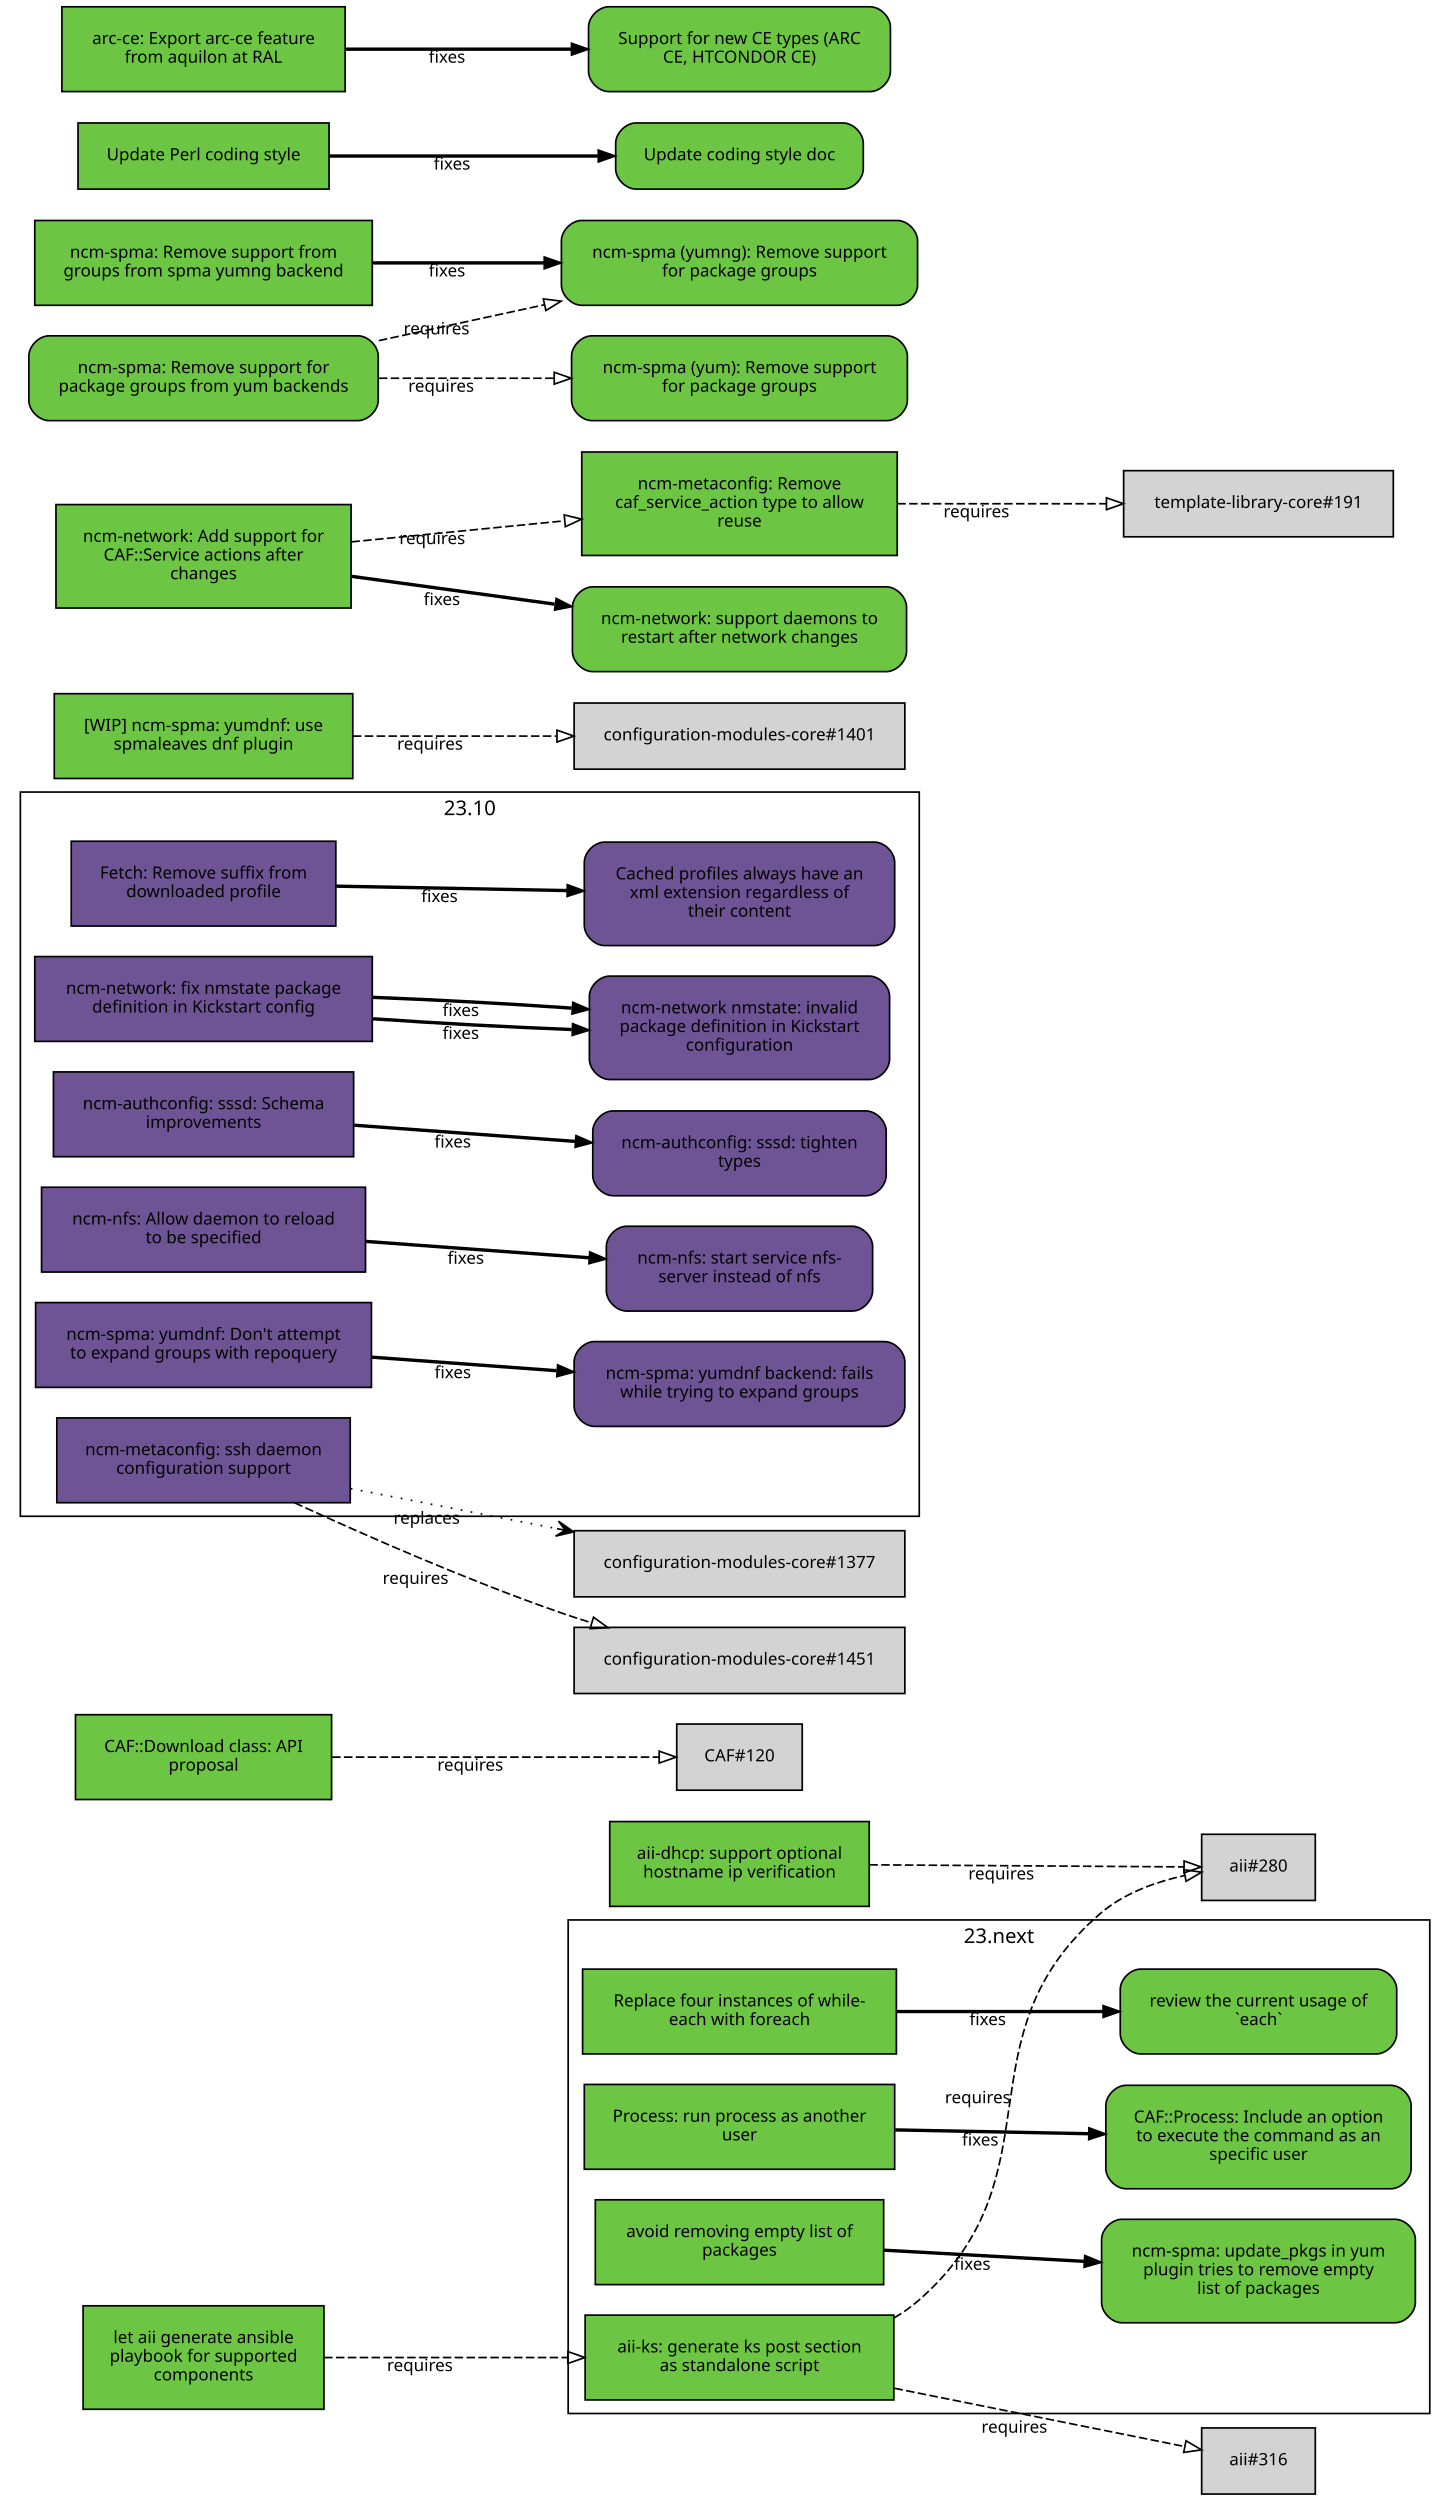
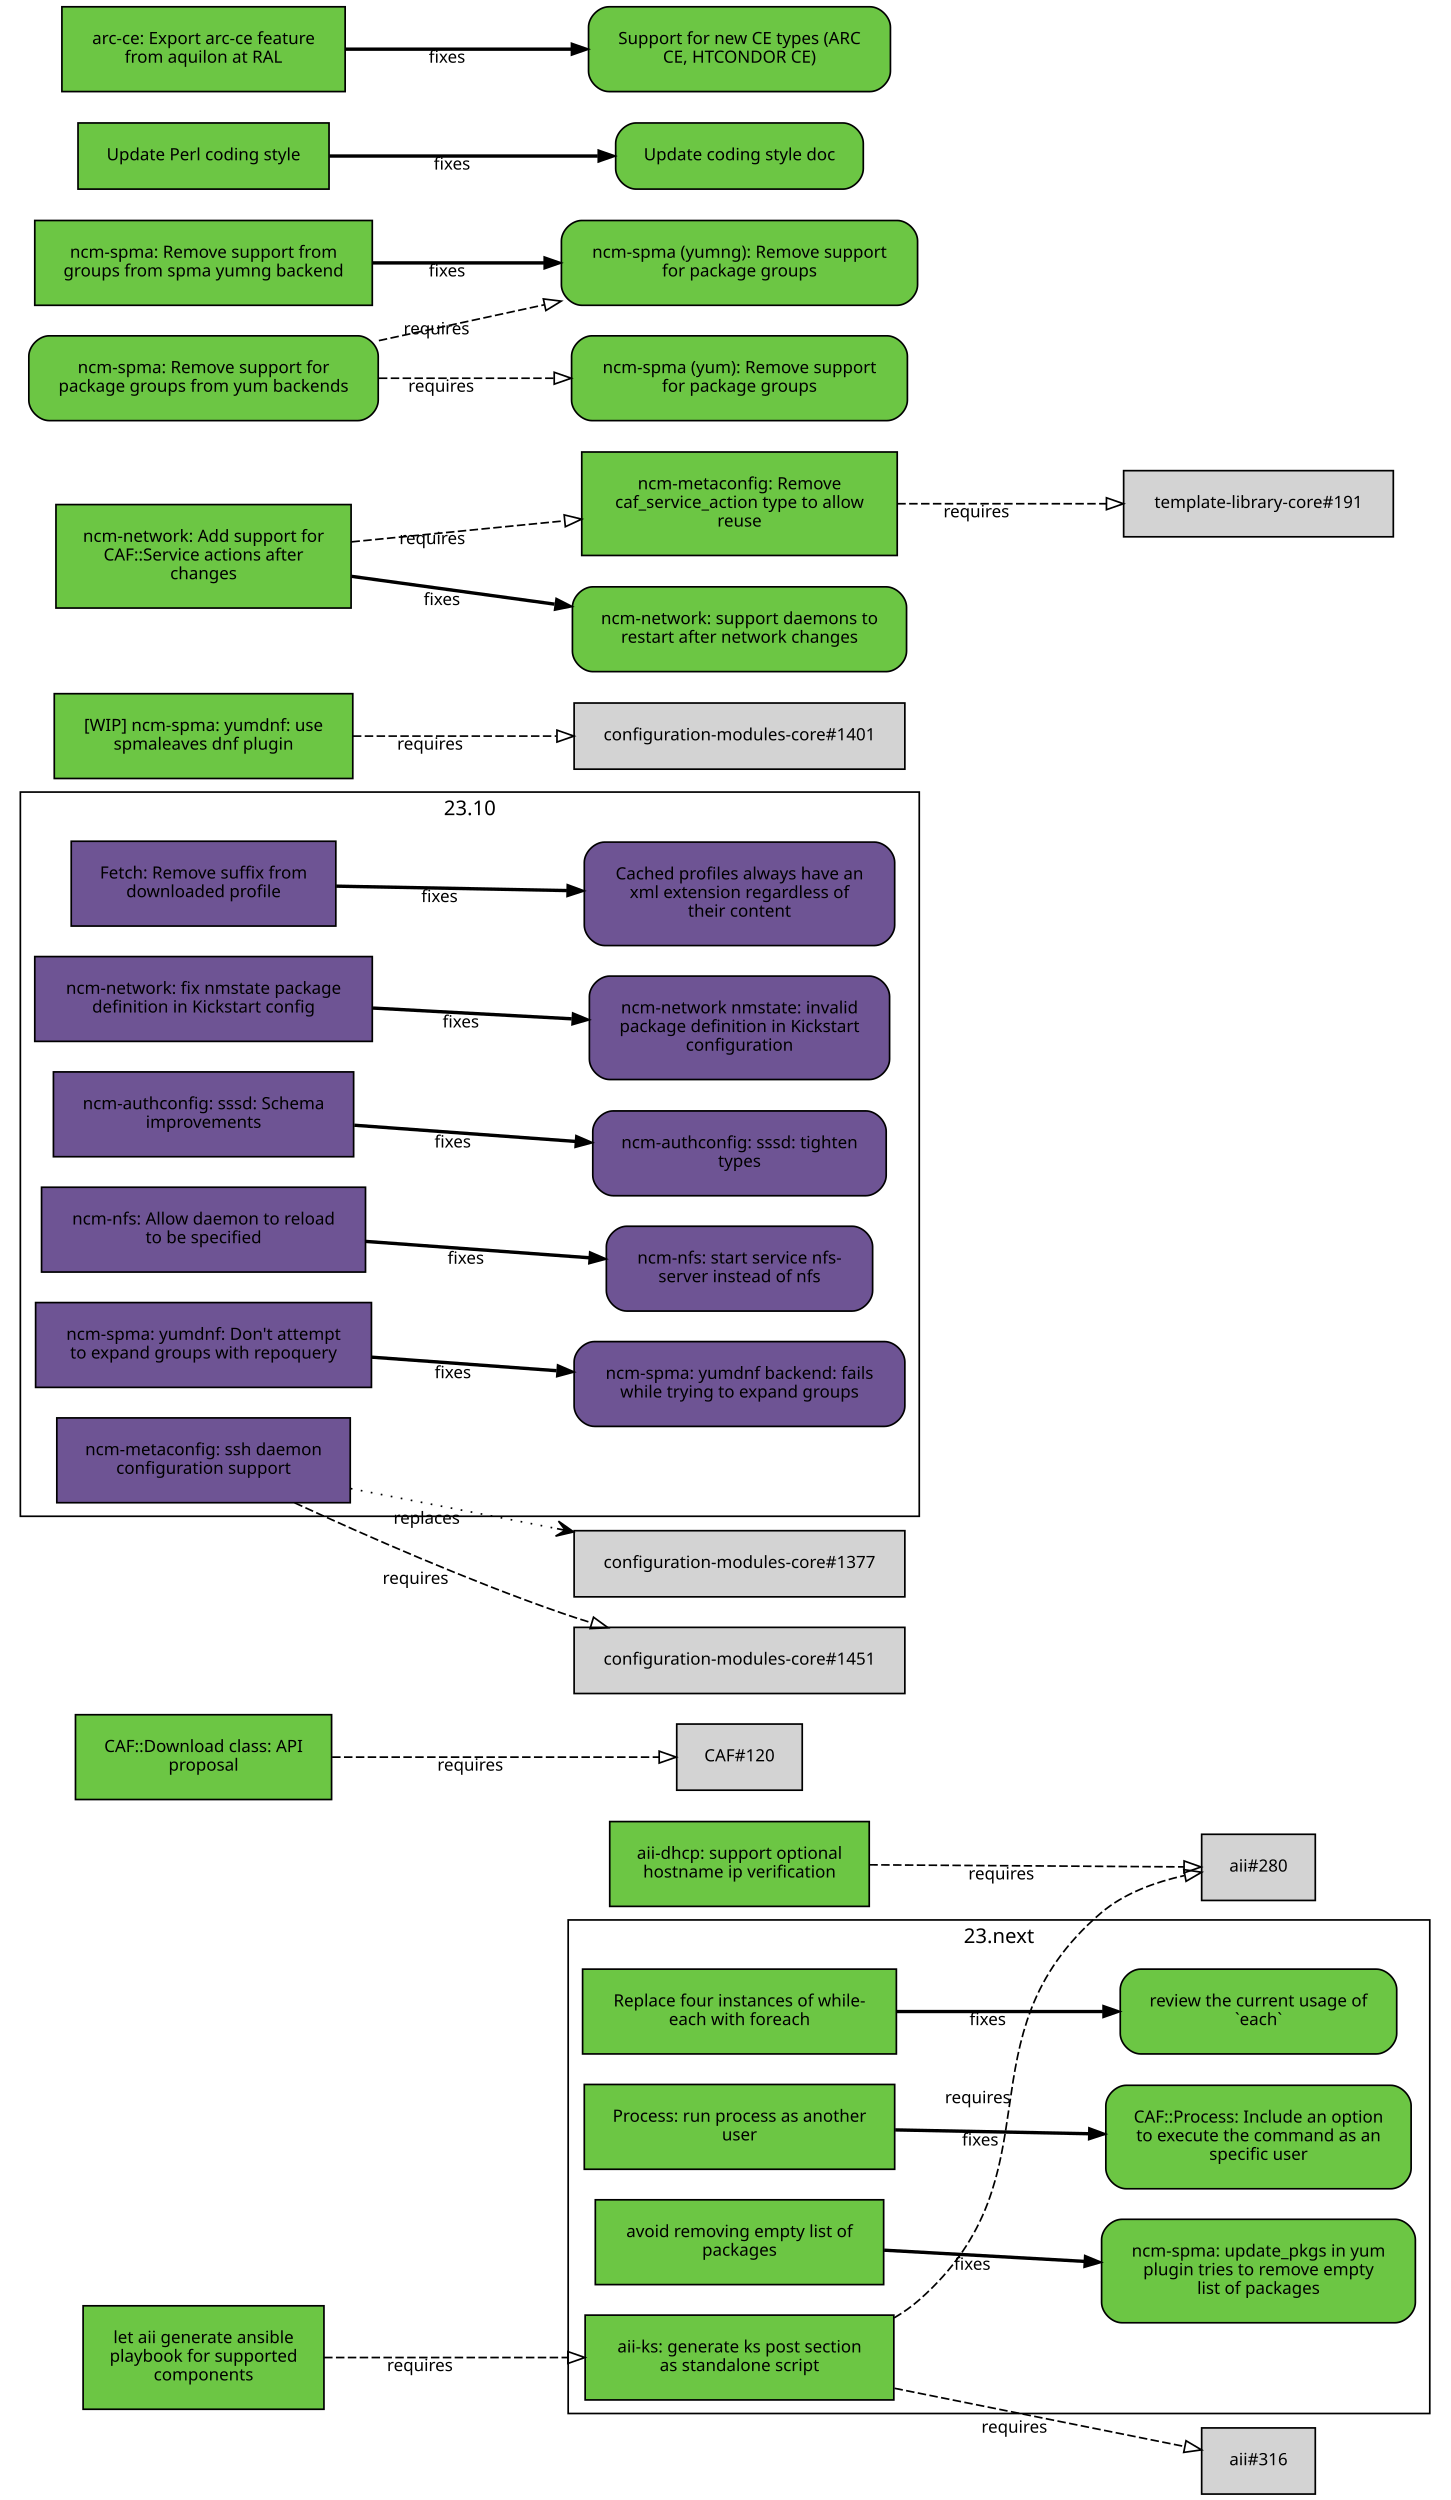
<svg xmlns="http://www.w3.org/2000/svg" xmlns:xlink="http://www.w3.org/1999/xlink" width="855pt" height="1474pt" viewBox="0.00 0.00 855.00 1474.00">
  <g id="graph0" class="graph" transform="scale(1 1) rotate(0) translate(4 1470)">
    <polygon fill="white" stroke="white" points="-4,5 -4,-1470 852,-1470 852,5 -4,5" />
    <g id="clust2" class="cluster">
      <polygon fill="none" stroke="black" points="8,-576 8,-1003 538,-1003 538,-576 8,-576" />
      <text text-anchor="middle" x="273" y="-989.4" font-family="Sans" font-size="12.00">23.10</text>
    </g>
    <g id="clust1" class="cluster">
      <polygon fill="none" stroke="black" points="331,-47 331,-338 839,-338 839,-47 331,-47" />
      <text text-anchor="middle" x="585" y="-324.4" font-family="Sans" font-size="12.00">23.next</text>
    </g>
    <g id="node1" class="node">
      <g id="a_node1">
        <a xlink:href="https://github.com/quattor/aii/pull/328" xlink:title="aii#328 (pull-request)" target="_parent">
          <polygon fill="#6cc644" stroke="black" points="523,-105 341,-105 341,-55 523,-55 523,-105" />
          <text text-anchor="middle" x="432" y="-83" font-family="Sans" font-size="10.00">aii-ks: generate ks post section</text>
          <text text-anchor="middle" x="432" y="-72" font-family="Sans" font-size="10.00">as standalone script</text>
        </a>
      </g>
    </g>
    <g id="node2" class="node">
      <polygon fill="lightgrey" stroke="black" points="771.5,-388.5 704.5,-388.5 704.5,-349.5 771.5,-349.5 771.5,-388.5" />
      <text text-anchor="middle" x="738" y="-366.5" font-family="Sans" font-size="10.00">aii#280</text>
    </g>
    <g id="edge1" class="edge">
      <path fill="none" stroke="black" stroke-dasharray="5,2" d="M523.177,-103.373C528.47,-106.484 533.473,-110.008 538,-114 621.964,-188.027 560.019,-269.143 645,-342 658.709,-353.754 677.321,-360.394 694.218,-364.145" />
      <polygon fill="none" stroke="black" points="693.975,-367.663 704.458,-366.126 695.305,-360.79 693.975,-367.663" />
      <text text-anchor="middle" x="572.527" y="-229.944" font-family="Sans" font-size="10.00">requires</text>
    </g>
    <g id="node3" class="node">
      <polygon fill="lightgrey" stroke="black" points="771.5,-38.5 704.5,-38.5 704.5,0.5 771.5,0.5 771.5,-38.5" />
      <text text-anchor="middle" x="738" y="-16.5" font-family="Sans" font-size="10.00">aii#316</text>
    </g>
    <g id="edge2" class="edge">
      <path fill="none" stroke="black" stroke-dasharray="5,2" d="M523.387,-61.863C580.055,-50.492 650.477,-36.362 694.595,-27.509" />
      <polygon fill="none" stroke="black" points="695.291,-30.939 704.407,-25.54 693.914,-24.076 695.291,-30.939" />
      <text text-anchor="middle" x="594.051" y="-35.671" font-family="Sans" font-size="10.00">requires</text>
    </g>
    <g id="node4" class="node">
      <g id="a_node4">
        <a xlink:href="https://github.com/quattor/aii/pull/331" xlink:title="aii#331 (pull-request)" target="_parent">
          <polygon fill="#6cc644" stroke="black" points="187,-110.5 45,-110.5 45,-49.5 187,-49.5 187,-110.5" />
          <text text-anchor="middle" x="116" y="-88.5" font-family="Sans" font-size="10.00">let aii generate ansible</text>
          <text text-anchor="middle" x="116" y="-77.5" font-family="Sans" font-size="10.00">playbook for supported</text>
          <text text-anchor="middle" x="116" y="-66.5" font-family="Sans" font-size="10.00">components</text>
        </a>
      </g>
    </g>
    <g id="edge3" class="edge">
      <path fill="none" stroke="black" stroke-dasharray="5,2" d="M187.077,-80C229.343,-80 283.883,-80 330.668,-80" />
      <polygon fill="none" stroke="black" points="330.834,-83.5 340.834,-80 330.834,-76.5 330.834,-83.5" />
      <text text-anchor="middle" x="243.574" y="-72" font-family="Sans" font-size="10.00">requires</text>
    </g>
    <g id="node5" class="node">
      <g id="a_node5">
        <a xlink:href="https://github.com/quattor/aii/pull/299" xlink:title="aii#299 (pull-request)" target="_parent">
          <polygon fill="#6cc644" stroke="black" points="508.5,-396 355.5,-396 355.5,-346 508.5,-346 508.5,-396" />
          <text text-anchor="middle" x="432" y="-374" font-family="Sans" font-size="10.00">aii-dhcp: support optional</text>
          <text text-anchor="middle" x="432" y="-363" font-family="Sans" font-size="10.00">hostname ip verification</text>
        </a>
      </g>
    </g>
    <g id="edge4" class="edge">
      <path fill="none" stroke="black" stroke-dasharray="5,2" d="M508.537,-370.503C567.023,-370.118 645.931,-369.599 694.049,-369.283" />
      <polygon fill="none" stroke="black" points="694.146,-372.782 704.123,-369.216 694.1,-365.782 694.146,-372.782" />
      <text text-anchor="middle" x="586.342" y="-361.86" font-family="Sans" font-size="10.00">requires</text>
    </g>
    <g id="node6" class="node">
      <g id="a_node6">
        <a xlink:href="https://github.com/quattor/CAF/pull/277" xlink:title="CAF#277 (pull-request)" target="_parent">
          <polygon fill="#6cc644" stroke="black" points="524.5,-309 339.5,-309 339.5,-259 524.5,-259 524.5,-309" />
          <text text-anchor="middle" x="432" y="-287" font-family="Sans" font-size="10.00">Replace four instances of while-</text>
          <text text-anchor="middle" x="432" y="-276" font-family="Sans" font-size="10.00">each with foreach</text>
        </a>
      </g>
    </g>
    <g id="node7" class="node">
      <g id="a_node7">
        <a xlink:href="https://github.com/quattor/CAF/issues/109" xlink:title="CAF#109 (issue)" target="_parent">
          <path fill="#6cc644" stroke="black" d="M807.5,-309C807.5,-309 668.5,-309 668.5,-309 662.5,-309 656.5,-303 656.5,-297 656.5,-297 656.5,-271 656.5,-271 656.5,-265 662.5,-259 668.5,-259 668.5,-259 807.5,-259 807.5,-259 813.5,-259 819.5,-265 819.5,-271 819.5,-271 819.5,-297 819.5,-297 819.5,-303 813.5,-309 807.5,-309" />
          <text text-anchor="middle" x="738" y="-287" font-family="Sans" font-size="10.00">review the current usage of</text>
          <text text-anchor="middle" x="738" y="-276" font-family="Sans" font-size="10.00">`each`</text>
        </a>
      </g>
    </g>
    <g id="edge5" class="edge">
      <path fill="none" stroke="black" stroke-width="2" d="M524.622,-284C563.139,-284 607.831,-284 646.253,-284" />
      <polygon fill="black" stroke="black" points="646.394,-287.5 656.394,-284 646.394,-280.5 646.394,-287.5" />
      <text text-anchor="middle" x="578.345" y="-276" font-family="Sans" font-size="10.00">fixes</text>
    </g>
    <g id="node8" class="node">
      <g id="a_node8">
        <a xlink:href="https://github.com/quattor/CAF/pull/257" xlink:title="CAF#257 (pull-request)" target="_parent">
          <polygon fill="#6cc644" stroke="black" points="523.5,-241 340.5,-241 340.5,-191 523.5,-191 523.5,-241" />
          <text text-anchor="middle" x="432" y="-219" font-family="Sans" font-size="10.00">Process: run process as another</text>
          <text text-anchor="middle" x="432" y="-208" font-family="Sans" font-size="10.00">user</text>
        </a>
      </g>
    </g>
    <g id="node9" class="node">
      <g id="a_node9">
        <a xlink:href="https://github.com/quattor/CAF/issues/253" xlink:title="CAF#253 (issue)" target="_parent">
          <path fill="#6cc644" stroke="black" d="M816,-240.5C816,-240.5 660,-240.5 660,-240.5 654,-240.5 648,-234.5 648,-228.5 648,-228.5 648,-191.5 648,-191.5 648,-185.5 654,-179.5 660,-179.5 660,-179.5 816,-179.5 816,-179.5 822,-179.5 828,-185.5 828,-191.5 828,-191.5 828,-228.5 828,-228.5 828,-234.5 822,-240.5 816,-240.5" />
          <text text-anchor="middle" x="738" y="-218.5" font-family="Sans" font-size="10.00">CAF::Process: Include an option</text>
          <text text-anchor="middle" x="738" y="-207.5" font-family="Sans" font-size="10.00">to execute the command as an</text>
          <text text-anchor="middle" x="738" y="-196.5" font-family="Sans" font-size="10.00">specific user</text>
        </a>
      </g>
    </g>
    <g id="edge6" class="edge">
      <path fill="none" stroke="black" stroke-width="2" d="M523.798,-214.208C559.701,-213.499 601.072,-212.683 637.762,-211.959" />
      <polygon fill="black" stroke="black" points="638.048,-215.454 647.977,-211.757 637.91,-208.455 638.048,-215.454" />
      <text text-anchor="middle" x="573.947" y="-204.981" font-family="Sans" font-size="10.00">fixes</text>
    </g>
    <g id="node10" class="node">
      <g id="a_node10">
        <a xlink:href="https://github.com/quattor/CAF/pull/110" xlink:title="CAF#110 (pull-request)" target="_parent">
          <polygon fill="#6cc644" stroke="black" points="191.5,-459 40.5,-459 40.5,-409 191.5,-409 191.5,-459" />
          <text text-anchor="middle" x="116" y="-437" font-family="Sans" font-size="10.00">CAF::Download class: API</text>
          <text text-anchor="middle" x="116" y="-426" font-family="Sans" font-size="10.00">proposal</text>
        </a>
      </g>
    </g>
    <g id="node11" class="node">
      <polygon fill="lightgrey" stroke="black" points="469,-453.5 395,-453.5 395,-414.5 469,-414.5 469,-453.5" />
      <text text-anchor="middle" x="432" y="-431.5" font-family="Sans" font-size="10.00">CAF#120</text>
    </g>
    <g id="edge7" class="edge">
      <path fill="none" stroke="black" stroke-dasharray="5,2" d="M191.812,-434C251.718,-434 333.856,-434 384.623,-434" />
      <polygon fill="none" stroke="black" points="384.651,-437.5 394.651,-434 384.651,-430.5 384.651,-437.5" />
      <text text-anchor="middle" x="273.255" y="-426" font-family="Sans" font-size="10.00">requires</text>
    </g>
    <g id="node12" class="node">
      <g id="a_node12">
        <a xlink:href="https://github.com/quattor/CCM/pull/210" xlink:title="CCM#210 (pull-request)" target="_parent">
          <polygon fill="#6e5494" stroke="black" points="194,-974 38,-974 38,-924 194,-924 194,-974" />
          <text text-anchor="middle" x="116" y="-952" font-family="Sans" font-size="10.00">Fetch: Remove suffix from</text>
          <text text-anchor="middle" x="116" y="-941" font-family="Sans" font-size="10.00">downloaded profile</text>
        </a>
      </g>
    </g>
    <g id="node13" class="node">
      <g id="a_node13">
        <a xlink:href="https://github.com/quattor/CCM/issues/204" xlink:title="CCM#204 (issue)" target="_parent">
          <path fill="#6e5494" stroke="black" d="M511.5,-973.5C511.5,-973.5 352.5,-973.5 352.5,-973.5 346.5,-973.5 340.5,-967.5 340.5,-961.5 340.5,-961.5 340.5,-924.5 340.5,-924.5 340.5,-918.5 346.5,-912.5 352.5,-912.5 352.5,-912.5 511.5,-912.5 511.5,-912.5 517.5,-912.5 523.5,-918.5 523.5,-924.5 523.5,-924.5 523.5,-961.5 523.5,-961.5 523.5,-967.5 517.5,-973.5 511.5,-973.5" />
          <text text-anchor="middle" x="432" y="-951.5" font-family="Sans" font-size="10.00">Cached profiles always have an</text>
          <text text-anchor="middle" x="432" y="-940.5" font-family="Sans" font-size="10.00">xml extension regardless of</text>
          <text text-anchor="middle" x="432" y="-929.5" font-family="Sans" font-size="10.00">their content</text>
        </a>
      </g>
    </g>
    <g id="edge8" class="edge">
      <path fill="none" stroke="black" stroke-width="2" d="M194.215,-947.525C235.236,-946.741 286.154,-945.768 330.251,-944.925" />
      <polygon fill="black" stroke="black" points="330.492,-948.421 340.423,-944.731 330.358,-941.423 330.492,-948.421" />
      <text text-anchor="middle" x="255.112" y="-938.132" font-family="Sans" font-size="10.00">fixes</text>
    </g>
    <g id="node14" class="node">
      <g id="a_node14">
        <a xlink:href="https://github.com/quattor/configuration-modules-core/pull/1630" xlink:title="configuration-modules-core#1630 (pull-request)" target="_parent">
          <polygon fill="#6e5494" stroke="black" points="215.5,-906 16.5,-906 16.5,-856 215.5,-856 215.5,-906" />
          <text text-anchor="middle" x="116" y="-884" font-family="Sans" font-size="10.00">ncm-network: fix nmstate package</text>
          <text text-anchor="middle" x="116" y="-873" font-family="Sans" font-size="10.00">definition in Kickstart config</text>
        </a>
      </g>
    </g>
    <g id="node15" class="node">
      <g id="a_node15">
        <a xlink:href="https://github.com/quattor/configuration-modules-core/issues/1629" xlink:title="configuration-modules-core#1629 (issue)" target="_parent">
          <path fill="#6e5494" stroke="black" d="M508.5,-894.5C508.5,-894.5 355.5,-894.5 355.5,-894.5 349.5,-894.5 343.5,-888.5 343.5,-882.5 343.5,-882.5 343.5,-845.5 343.5,-845.5 343.5,-839.5 349.5,-833.5 355.5,-833.5 355.5,-833.5 508.5,-833.5 508.5,-833.5 514.5,-833.5 520.5,-839.5 520.5,-845.5 520.5,-845.5 520.5,-882.5 520.5,-882.5 520.5,-888.5 514.5,-894.5 508.5,-894.5" />
          <text text-anchor="middle" x="432" y="-872.5" font-family="Sans" font-size="10.00">ncm-network nmstate: invalid</text>
          <text text-anchor="middle" x="432" y="-861.5" font-family="Sans" font-size="10.00">package definition in Kickstart</text>
          <text text-anchor="middle" x="432" y="-850.5" font-family="Sans" font-size="10.00">configuration</text>
        </a>
      </g>
    </g>
    <g id="edge9" class="edge">
-       <path fill="none" stroke="black" stroke-width="2" d="M215.921,-869.323C253.303,-866.723 295.798,-864.427 333.087,-862.995" />
-       <polygon fill="black" stroke="black" points="333.593,-866.479 343.458,-862.615 333.336,-859.484 333.593,-866.479" />
-       <text text-anchor="middle" x="267.683" y="-857.446" font-family="Sans" font-size="10.00">fixes</text>
-     </g>
-     <g id="edge10" class="edge">
-       <path fill="none" stroke="black" stroke-width="2" d="M215.921,-881.966C253.303,-880.519 295.798,-878.213 333.087,-875.607" />
-       <polygon fill="black" stroke="black" points="333.734,-879.07 343.458,-874.864 333.234,-872.087 333.734,-879.07" />
-       <text text-anchor="middle" x="267.683" y="-870.938" font-family="Sans" font-size="10.00">fixes</text>
+       <path fill="none" stroke="black" stroke-width="2" d="M215.921,-875.644C253.303,-873.621 295.798,-871.32 333.087,-869.301" />
+       <polygon fill="black" stroke="black" points="333.662,-872.775 343.458,-868.74 333.283,-865.785 333.662,-872.775" />
+       <text text-anchor="middle" x="267.683" y="-864.192" font-family="Sans" font-size="10.00">fixes</text>
    </g>
    <g id="node16" class="node">
      <g id="a_node16">
        <a xlink:href="https://github.com/quattor/configuration-modules-core/pull/1622" xlink:title="configuration-modules-core#1622 (pull-request)" target="_parent">
          <polygon fill="#6e5494" stroke="black" points="204.5,-838 27.5,-838 27.5,-788 204.5,-788 204.5,-838" />
          <text text-anchor="middle" x="116" y="-816" font-family="Sans" font-size="10.00">ncm-authconfig: sssd: Schema</text>
          <text text-anchor="middle" x="116" y="-805" font-family="Sans" font-size="10.00">improvements</text>
        </a>
      </g>
    </g>
    <g id="node17" class="node">
      <g id="a_node17">
        <a xlink:href="https://github.com/quattor/configuration-modules-core/issues/1471" xlink:title="configuration-modules-core#1471 (issue)" target="_parent">
          <path fill="#6e5494" stroke="black" d="M506.5,-815C506.5,-815 357.5,-815 357.5,-815 351.5,-815 345.5,-809 345.5,-803 345.5,-803 345.5,-777 345.5,-777 345.5,-771 351.5,-765 357.5,-765 357.5,-765 506.5,-765 506.5,-765 512.5,-765 518.5,-771 518.5,-777 518.5,-777 518.5,-803 518.5,-803 518.5,-809 512.5,-815 506.5,-815" />
          <text text-anchor="middle" x="432" y="-793" font-family="Sans" font-size="10.00">ncm-authconfig: sssd: tighten</text>
          <text text-anchor="middle" x="432" y="-782" font-family="Sans" font-size="10.00">types</text>
        </a>
      </g>
    </g>
-     <g id="edge11" class="edge">
+     <g id="edge10" class="edge">
      <path fill="none" stroke="black" stroke-width="2" d="M204.884,-806.563C245.446,-803.592 293.697,-800.057 335.189,-797.018" />
      <polygon fill="black" stroke="black" points="335.589,-800.498 345.307,-796.277 335.078,-793.517 335.589,-800.498" />
      <text text-anchor="middle" x="262.92" y="-793.433" font-family="Sans" font-size="10.00">fixes</text>
    </g>
    <g id="node18" class="node">
      <g id="a_node18">
        <a xlink:href="https://github.com/quattor/configuration-modules-core/pull/1621" xlink:title="configuration-modules-core#1621 (pull-request)" target="_parent">
          <polygon fill="#6e5494" stroke="black" points="211.5,-770 20.5,-770 20.5,-720 211.5,-720 211.5,-770" />
          <text text-anchor="middle" x="116" y="-748" font-family="Sans" font-size="10.00">ncm-nfs: Allow daemon to reload</text>
          <text text-anchor="middle" x="116" y="-737" font-family="Sans" font-size="10.00">to be specified</text>
        </a>
      </g>
    </g>
    <g id="node19" class="node">
      <g id="a_node19">
        <a xlink:href="https://github.com/quattor/configuration-modules-core/issues/1618" xlink:title="configuration-modules-core#1618 (issue)" target="_parent">
          <path fill="#6e5494" stroke="black" d="M498.5,-747C498.5,-747 365.5,-747 365.5,-747 359.5,-747 353.5,-741 353.5,-735 353.5,-735 353.5,-709 353.5,-709 353.5,-703 359.5,-697 365.5,-697 365.5,-697 498.5,-697 498.5,-697 504.5,-697 510.5,-703 510.5,-709 510.5,-709 510.5,-735 510.5,-735 510.5,-741 504.5,-747 498.5,-747" />
          <text text-anchor="middle" x="432" y="-725" font-family="Sans" font-size="10.00">ncm-nfs: start service nfs-</text>
          <text text-anchor="middle" x="432" y="-714" font-family="Sans" font-size="10.00">server instead of nfs</text>
        </a>
      </g>
    </g>
-     <g id="edge12" class="edge">
+     <g id="edge11" class="edge">
      <path fill="none" stroke="black" stroke-width="2" d="M211.636,-738.068C253.508,-735.001 302.447,-731.416 343.464,-728.412" />
      <polygon fill="black" stroke="black" points="343.722,-731.902 353.439,-727.681 343.21,-724.921 343.722,-731.902" />
      <text text-anchor="middle" x="270.635" y="-724.868" font-family="Sans" font-size="10.00">fixes</text>
    </g>
    <g id="node20" class="node">
      <g id="a_node20">
        <a xlink:href="https://github.com/quattor/configuration-modules-core/pull/1620" xlink:title="configuration-modules-core#1620 (pull-request)" target="_parent">
          <polygon fill="#6e5494" stroke="black" points="215,-702 17,-702 17,-652 215,-652 215,-702" />
          <text text-anchor="middle" x="116" y="-680" font-family="Sans" font-size="10.00">ncm-spma: yumdnf: Don't attempt</text>
          <text text-anchor="middle" x="116" y="-669" font-family="Sans" font-size="10.00">to expand groups with repoquery</text>
        </a>
      </g>
    </g>
    <g id="node21" class="node">
      <g id="a_node21">
        <a xlink:href="https://github.com/quattor/configuration-modules-core/issues/1524" xlink:title="configuration-modules-core#1524 (issue)" target="_parent">
          <path fill="#6e5494" stroke="black" d="M517.5,-679C517.5,-679 346.5,-679 346.5,-679 340.5,-679 334.5,-673 334.5,-667 334.5,-667 334.5,-641 334.5,-641 334.5,-635 340.5,-629 346.5,-629 346.5,-629 517.5,-629 517.5,-629 523.5,-629 529.5,-635 529.5,-641 529.5,-641 529.5,-667 529.5,-667 529.5,-673 523.5,-679 517.5,-679" />
          <text text-anchor="middle" x="432" y="-657" font-family="Sans" font-size="10.00">ncm-spma: yumdnf backend: fails</text>
          <text text-anchor="middle" x="432" y="-646" font-family="Sans" font-size="10.00">while trying to expand groups</text>
        </a>
      </g>
    </g>
-     <g id="edge13" class="edge">
+     <g id="edge12" class="edge">
      <path fill="none" stroke="black" stroke-width="2" d="M215.06,-669.817C249.699,-667.28 288.815,-664.415 324.146,-661.827" />
      <polygon fill="black" stroke="black" points="324.773,-665.29 334.491,-661.069 324.262,-658.309 324.773,-665.29" />
      <text text-anchor="middle" x="262.99" y="-657.428" font-family="Sans" font-size="10.00">fixes</text>
    </g>
    <g id="node22" class="node">
      <g id="a_node22">
        <a xlink:href="https://github.com/quattor/configuration-modules-core/pull/1554" xlink:title="configuration-modules-core#1554 (pull-request)" target="_parent">
          <polygon fill="#6cc644" stroke="black" points="517,-173 347,-173 347,-123 517,-123 517,-173" />
          <text text-anchor="middle" x="432" y="-151" font-family="Sans" font-size="10.00">avoid removing empty list of</text>
          <text text-anchor="middle" x="432" y="-140" font-family="Sans" font-size="10.00">packages</text>
        </a>
      </g>
    </g>
    <g id="node23" class="node">
      <g id="a_node23">
        <a xlink:href="https://github.com/quattor/configuration-modules-core/issues/1553" xlink:title="configuration-modules-core#1553 (issue)" target="_parent">
          <path fill="#6cc644" stroke="black" d="M818.5,-161.5C818.5,-161.5 657.5,-161.5 657.5,-161.5 651.5,-161.5 645.5,-155.5 645.5,-149.5 645.5,-149.5 645.5,-112.5 645.5,-112.5 645.5,-106.5 651.5,-100.5 657.5,-100.5 657.5,-100.5 818.5,-100.5 818.5,-100.5 824.5,-100.5 830.5,-106.5 830.5,-112.5 830.5,-112.5 830.5,-149.5 830.5,-149.5 830.5,-155.5 824.5,-161.5 818.5,-161.5" />
          <text text-anchor="middle" x="738" y="-139.5" font-family="Sans" font-size="10.00">ncm-spma: update_pkgs in yum</text>
          <text text-anchor="middle" x="738" y="-128.5" font-family="Sans" font-size="10.00">plugin tries to remove empty</text>
          <text text-anchor="middle" x="738" y="-117.5" font-family="Sans" font-size="10.00">list of packages</text>
        </a>
      </g>
    </g>
-     <g id="edge14" class="edge">
+     <g id="edge13" class="edge">
      <path fill="none" stroke="black" stroke-width="2" d="M517.277,-143.287C553.812,-141.244 596.909,-138.834 635.213,-136.692" />
      <polygon fill="black" stroke="black" points="635.57,-140.178 645.359,-136.125 635.179,-133.189 635.57,-140.178" />
      <text text-anchor="middle" x="569.248" y="-131.71" font-family="Sans" font-size="10.00">fixes</text>
    </g>
    <g id="node24" class="node">
      <g id="a_node24">
        <a xlink:href="https://github.com/quattor/configuration-modules-core/pull/1452" xlink:title="configuration-modules-core#1452 (pull-request)" target="_parent">
          <polygon fill="#6e5494" stroke="black" points="202.5,-634 29.5,-634 29.5,-584 202.5,-584 202.5,-634" />
          <text text-anchor="middle" x="116" y="-612" font-family="Sans" font-size="10.00">ncm-metaconfig: ssh daemon</text>
          <text text-anchor="middle" x="116" y="-601" font-family="Sans" font-size="10.00">configuration support</text>
        </a>
      </g>
    </g>
    <g id="node25" class="node">
      <polygon fill="lightgrey" stroke="black" points="529.5,-567.5 334.5,-567.5 334.5,-528.5 529.5,-528.5 529.5,-567.5" />
      <text text-anchor="middle" x="432" y="-545.5" font-family="Sans" font-size="10.00">configuration-modules-core#1377</text>
    </g>
-     <g id="edge15" class="edge">
+     <g id="edge14" class="edge">
      <path fill="none" stroke="black" stroke-dasharray="1,5" d="M202.802,-592.331C240.298,-585.047 284.669,-576.427 324.269,-568.734" />
      <polygon fill="black" stroke="black" points="334.228,-566.8 325.269,-573.124 329.319,-567.753 324.411,-568.707 324.411,-568.707 324.411,-568.707 329.319,-567.753 323.553,-564.289 334.228,-566.8 334.228,-566.8" />
      <text text-anchor="middle" x="247.583" y="-571.552" font-family="Sans" font-size="10.00">replaces</text>
    </g>
    <g id="node26" class="node">
      <polygon fill="lightgrey" stroke="black" points="529.5,-510.5 334.5,-510.5 334.5,-471.5 529.5,-471.5 529.5,-510.5" />
      <text text-anchor="middle" x="432" y="-488.5" font-family="Sans" font-size="10.00">configuration-modules-core#1451</text>
    </g>
-     <g id="edge16" class="edge">
+     <g id="edge15" class="edge">
      <path fill="none" stroke="black" stroke-dasharray="5,2" d="M169.693,-583.943C211.678,-564.586 272.288,-537.982 327,-519 332.797,-516.989 338.816,-515.033 344.905,-513.152" />
      <polygon fill="none" stroke="black" points="345.944,-516.495 354.51,-510.26 343.926,-509.792 345.944,-516.495" />
      <text text-anchor="middle" x="240.995" y="-536.113" font-family="Sans" font-size="10.00">requires</text>
    </g>
    <g id="node27" class="node">
      <g id="a_node27">
        <a xlink:href="https://github.com/quattor/configuration-modules-core/pull/1507" xlink:title="configuration-modules-core#1507 (pull-request)" target="_parent">
          <polygon fill="#6cc644" stroke="black" points="204,-1061 28,-1061 28,-1011 204,-1011 204,-1061" />
          <text text-anchor="middle" x="116" y="-1039" font-family="Sans" font-size="10.00">[WIP] ncm-spma: yumdnf: use</text>
          <text text-anchor="middle" x="116" y="-1028" font-family="Sans" font-size="10.00">spmaleaves dnf plugin</text>
        </a>
      </g>
    </g>
    <g id="node28" class="node">
      <polygon fill="lightgrey" stroke="black" points="529.5,-1055.5 334.5,-1055.5 334.5,-1016.5 529.5,-1016.5 529.5,-1055.5" />
      <text text-anchor="middle" x="432" y="-1033.5" font-family="Sans" font-size="10.00">configuration-modules-core#1401</text>
    </g>
-     <g id="edge17" class="edge">
+     <g id="edge16" class="edge">
      <path fill="none" stroke="black" stroke-dasharray="5,2" d="M204.05,-1036C241.203,-1036 284.927,-1036 324.027,-1036" />
      <polygon fill="none" stroke="black" points="324.391,-1039.5 334.391,-1036 324.391,-1032.5 324.391,-1039.5" />
      <text text-anchor="middle" x="249.549" y="-1028" font-family="Sans" font-size="10.00">requires</text>
    </g>
    <g id="node29" class="node">
      <g id="a_node29">
        <a xlink:href="https://github.com/quattor/configuration-modules-core/pull/1336" xlink:title="configuration-modules-core#1336 (pull-request)" target="_parent">
          <polygon fill="#6cc644" stroke="black" points="203,-1172.5 29,-1172.5 29,-1111.5 203,-1111.5 203,-1172.5" />
          <text text-anchor="middle" x="116" y="-1150.5" font-family="Sans" font-size="10.00">ncm-network: Add support for</text>
          <text text-anchor="middle" x="116" y="-1139.5" font-family="Sans" font-size="10.00">CAF::Service actions after</text>
          <text text-anchor="middle" x="116" y="-1128.5" font-family="Sans" font-size="10.00">changes</text>
        </a>
      </g>
    </g>
    <g id="node30" class="node">
      <g id="a_node30">
        <a xlink:href="https://github.com/quattor/configuration-modules-core/pull/1335" xlink:title="configuration-modules-core#1335 (pull-request)" target="_parent">
          <polygon fill="#6cc644" stroke="black" points="525,-1203.5 339,-1203.5 339,-1142.5 525,-1142.5 525,-1203.5" />
          <text text-anchor="middle" x="432" y="-1181.5" font-family="Sans" font-size="10.00">ncm-metaconfig: Remove</text>
          <text text-anchor="middle" x="432" y="-1170.5" font-family="Sans" font-size="10.00">caf_service_action type to allow</text>
          <text text-anchor="middle" x="432" y="-1159.5" font-family="Sans" font-size="10.00">reuse</text>
        </a>
      </g>
    </g>
-     <g id="edge18" class="edge">
+     <g id="edge17" class="edge">
      <path fill="none" stroke="black" stroke-dasharray="5,2" d="M203.217,-1150.51C242.047,-1154.35 288.184,-1158.9 328.746,-1162.9" />
      <polygon fill="none" stroke="black" points="328.636,-1166.41 338.931,-1163.91 329.323,-1159.44 328.636,-1166.41" />
      <text text-anchor="middle" x="250.868" y="-1149.19" font-family="Sans" font-size="10.00">requires</text>
    </g>
    <g id="node31" class="node">
      <g id="a_node31">
        <a xlink:href="https://github.com/quattor/configuration-modules-core/issues/1071" xlink:title="configuration-modules-core#1071 (issue)" target="_parent">
          <path fill="#6cc644" stroke="black" d="M518.5,-1124C518.5,-1124 345.5,-1124 345.5,-1124 339.5,-1124 333.5,-1118 333.5,-1112 333.5,-1112 333.5,-1086 333.5,-1086 333.5,-1080 339.5,-1074 345.5,-1074 345.5,-1074 518.5,-1074 518.5,-1074 524.5,-1074 530.5,-1080 530.5,-1086 530.5,-1086 530.5,-1112 530.5,-1112 530.5,-1118 524.5,-1124 518.5,-1124" />
          <text text-anchor="middle" x="432" y="-1102" font-family="Sans" font-size="10.00">ncm-network: support daemons to</text>
          <text text-anchor="middle" x="432" y="-1091" font-family="Sans" font-size="10.00">restart after network changes</text>
        </a>
      </g>
    </g>
-     <g id="edge19" class="edge">
+     <g id="edge18" class="edge">
      <path fill="none" stroke="black" stroke-width="2" d="M203.217,-1130.19C240.216,-1125.13 283.848,-1119.15 322.972,-1113.79" />
      <polygon fill="black" stroke="black" points="323.912,-1117.2 333.344,-1112.37 322.962,-1110.26 323.912,-1117.2" />
      <text text-anchor="middle" x="256.527" y="-1113.25" font-family="Sans" font-size="10.00">fixes</text>
    </g>
    <g id="node32" class="node">
      <polygon fill="lightgrey" stroke="black" points="817.5,-1192.5 658.5,-1192.5 658.5,-1153.5 817.5,-1153.5 817.5,-1192.5" />
      <text text-anchor="middle" x="738" y="-1170.5" font-family="Sans" font-size="10.00">template-library-core#191</text>
    </g>
-     <g id="edge20" class="edge">
+     <g id="edge19" class="edge">
      <path fill="none" stroke="black" stroke-dasharray="5,2" d="M525.035,-1173C564.097,-1173 609.452,-1173 648.16,-1173" />
      <polygon fill="none" stroke="black" points="648.369,-1176.5 658.369,-1173 648.369,-1169.5 648.369,-1176.5" />
      <text text-anchor="middle" x="571.665" y="-1165" font-family="Sans" font-size="10.00">requires</text>
    </g>
    <g id="node33" class="node">
      <g id="a_node33">
        <a xlink:href="https://github.com/quattor/configuration-modules-core/pull/1148" xlink:title="configuration-modules-core#1148 (pull-request)" target="_parent">
          <polygon fill="#6cc644" stroke="black" points="215.5,-1340 16.5,-1340 16.5,-1290 215.5,-1290 215.5,-1340" />
          <text text-anchor="middle" x="116" y="-1318" font-family="Sans" font-size="10.00">ncm-spma: Remove support from</text>
          <text text-anchor="middle" x="116" y="-1307" font-family="Sans" font-size="10.00">groups from spma yumng backend</text>
        </a>
      </g>
    </g>
    <g id="node34" class="node">
      <g id="a_node34">
        <a xlink:href="https://github.com/quattor/configuration-modules-core/issues/952" xlink:title="configuration-modules-core#952 (issue)" target="_parent">
          <path fill="#6cc644" stroke="black" d="M525,-1340C525,-1340 339,-1340 339,-1340 333,-1340 327,-1334 327,-1328 327,-1328 327,-1302 327,-1302 327,-1296 333,-1290 339,-1290 339,-1290 525,-1290 525,-1290 531,-1290 537,-1296 537,-1302 537,-1302 537,-1328 537,-1328 537,-1334 531,-1340 525,-1340" />
          <text text-anchor="middle" x="432" y="-1318" font-family="Sans" font-size="10.00">ncm-spma (yumng): Remove support</text>
          <text text-anchor="middle" x="432" y="-1307" font-family="Sans" font-size="10.00">for package groups</text>
        </a>
      </g>
    </g>
-     <g id="edge21" class="edge">
+     <g id="edge20" class="edge">
      <path fill="none" stroke="black" stroke-width="2" d="M215.921,-1315C247.933,-1315 283.695,-1315 316.726,-1315" />
      <polygon fill="black" stroke="black" points="316.883,-1318.5 326.883,-1315 316.882,-1311.5 316.883,-1318.5" />
      <text text-anchor="middle" x="259.546" y="-1307" font-family="Sans" font-size="10.00">fixes</text>
    </g>
    <g id="node35" class="node">
      <g id="a_node35">
        <a xlink:href="https://github.com/quattor/configuration-modules-core/issues/950" xlink:title="configuration-modules-core#950 (issue)" target="_parent">
          <path fill="#6cc644" stroke="black" d="M207,-1272C207,-1272 25,-1272 25,-1272 19,-1272 13,-1266 13,-1260 13,-1260 13,-1234 13,-1234 13,-1228 19,-1222 25,-1222 25,-1222 207,-1222 207,-1222 213,-1222 219,-1228 219,-1234 219,-1234 219,-1260 219,-1260 219,-1266 213,-1272 207,-1272" />
          <text text-anchor="middle" x="116" y="-1250" font-family="Sans" font-size="10.00">ncm-spma: Remove support for</text>
          <text text-anchor="middle" x="116" y="-1239" font-family="Sans" font-size="10.00">package groups from yum backends</text>
        </a>
      </g>
    </g>
    <g id="node36" class="node">
      <g id="a_node36">
        <a xlink:href="https://github.com/quattor/configuration-modules-core/issues/951" xlink:title="configuration-modules-core#951 (issue)" target="_parent">
          <path fill="#6cc644" stroke="black" d="M519,-1272C519,-1272 345,-1272 345,-1272 339,-1272 333,-1266 333,-1260 333,-1260 333,-1234 333,-1234 333,-1228 339,-1222 345,-1222 345,-1222 519,-1222 519,-1222 525,-1222 531,-1228 531,-1234 531,-1234 531,-1260 531,-1260 531,-1266 525,-1272 519,-1272" />
          <text text-anchor="middle" x="432" y="-1250" font-family="Sans" font-size="10.00">ncm-spma (yum): Remove support</text>
          <text text-anchor="middle" x="432" y="-1239" font-family="Sans" font-size="10.00">for package groups</text>
        </a>
      </g>
    </g>
-     <g id="edge22" class="edge">
+     <g id="edge21" class="edge">
      <path fill="none" stroke="black" stroke-dasharray="5,2" d="M219.381,-1247C252.386,-1247 289.071,-1247 322.502,-1247" />
      <polygon fill="none" stroke="black" points="322.765,-1250.5 332.765,-1247 322.765,-1243.5 322.765,-1250.5" />
      <text text-anchor="middle" x="256.107" y="-1239" font-family="Sans" font-size="10.00">requires</text>
    </g>
-     <g id="edge23" class="edge">
+     <g id="edge22" class="edge">
      <path fill="none" stroke="black" stroke-dasharray="5,2" d="M219.381,-1269.17C250.602,-1275.93 285.116,-1283.41 317.053,-1290.32" />
      <polygon fill="none" stroke="black" points="316.361,-1293.75 326.876,-1292.45 317.843,-1286.91 316.361,-1293.75" />
      <text text-anchor="middle" x="253.372" y="-1272.86" font-family="Sans" font-size="10.00">requires</text>
    </g>
    <g id="node37" class="node">
      <g id="a_node37">
        <a xlink:href="https://github.com/quattor/quattor.github.com/pull/278" xlink:title="quattor.github.com#278 (pull-request)" target="_parent">
          <polygon fill="#6cc644" stroke="black" points="190,-1397.5 42,-1397.5 42,-1358.5 190,-1358.5 190,-1397.5" />
          <text text-anchor="middle" x="116" y="-1375.5" font-family="Sans" font-size="10.00">Update Perl coding style</text>
        </a>
      </g>
    </g>
    <g id="node38" class="node">
      <g id="a_node38">
        <a xlink:href="https://github.com/quattor/quattor.github.com/issues/215" xlink:title="quattor.github.com#215 (issue)" target="_parent">
          <path fill="#6cc644" stroke="black" d="M493,-1397.5C493,-1397.5 371,-1397.5 371,-1397.5 365,-1397.5 359,-1391.5 359,-1385.5 359,-1385.5 359,-1370.5 359,-1370.5 359,-1364.5 365,-1358.5 371,-1358.5 371,-1358.5 493,-1358.5 493,-1358.5 499,-1358.5 505,-1364.5 505,-1370.5 505,-1370.5 505,-1385.5 505,-1385.5 505,-1391.5 499,-1397.5 493,-1397.5" />
          <text text-anchor="middle" x="432" y="-1375.5" font-family="Sans" font-size="10.00">Update coding style doc</text>
        </a>
      </g>
    </g>
-     <g id="edge24" class="edge">
+     <g id="edge23" class="edge">
      <path fill="none" stroke="black" stroke-width="2" d="M190.223,-1378C237.595,-1378 299.358,-1378 348.469,-1378" />
      <polygon fill="black" stroke="black" points="348.747,-1381.5 358.747,-1378 348.746,-1374.5 348.747,-1381.5" />
      <text text-anchor="middle" x="262.497" y="-1370" font-family="Sans" font-size="10.00">fixes</text>
    </g>
    <g id="node39" class="node">
      <g id="a_node39">
        <a xlink:href="https://github.com/quattor/template-library-grid/pull/232" xlink:title="template-library-grid#232 (pull-request)" target="_parent">
          <polygon fill="#6cc644" stroke="black" points="199.5,-1466 32.5,-1466 32.5,-1416 199.5,-1416 199.5,-1466" />
          <text text-anchor="middle" x="116" y="-1444" font-family="Sans" font-size="10.00">arc-ce: Export arc-ce feature</text>
          <text text-anchor="middle" x="116" y="-1433" font-family="Sans" font-size="10.00">from aquilon at RAL</text>
        </a>
      </g>
    </g>
    <g id="node40" class="node">
      <g id="a_node40">
        <a xlink:href="https://github.com/quattor/template-library-grid/issues/221" xlink:title="template-library-grid#221 (issue)" target="_parent">
          <path fill="#6cc644" stroke="black" d="M509,-1466C509,-1466 355,-1466 355,-1466 349,-1466 343,-1460 343,-1454 343,-1454 343,-1428 343,-1428 343,-1422 349,-1416 355,-1416 355,-1416 509,-1416 509,-1416 515,-1416 521,-1422 521,-1428 521,-1428 521,-1454 521,-1454 521,-1460 515,-1466 509,-1466" />
          <text text-anchor="middle" x="432" y="-1444" font-family="Sans" font-size="10.00">Support for new CE types (ARC</text>
          <text text-anchor="middle" x="432" y="-1433" font-family="Sans" font-size="10.00">CE, HTCONDOR CE)</text>
        </a>
      </g>
    </g>
-     <g id="edge25" class="edge">
+     <g id="edge24" class="edge">
      <path fill="none" stroke="black" stroke-width="2" d="M199.911,-1441C240.702,-1441 290.151,-1441 332.823,-1441" />
      <polygon fill="black" stroke="black" points="332.947,-1444.5 342.947,-1441 332.947,-1437.5 332.947,-1444.5" />
      <text text-anchor="middle" x="259.543" y="-1433" font-family="Sans" font-size="10.00">fixes</text>
    </g>
  </g>
</svg>
